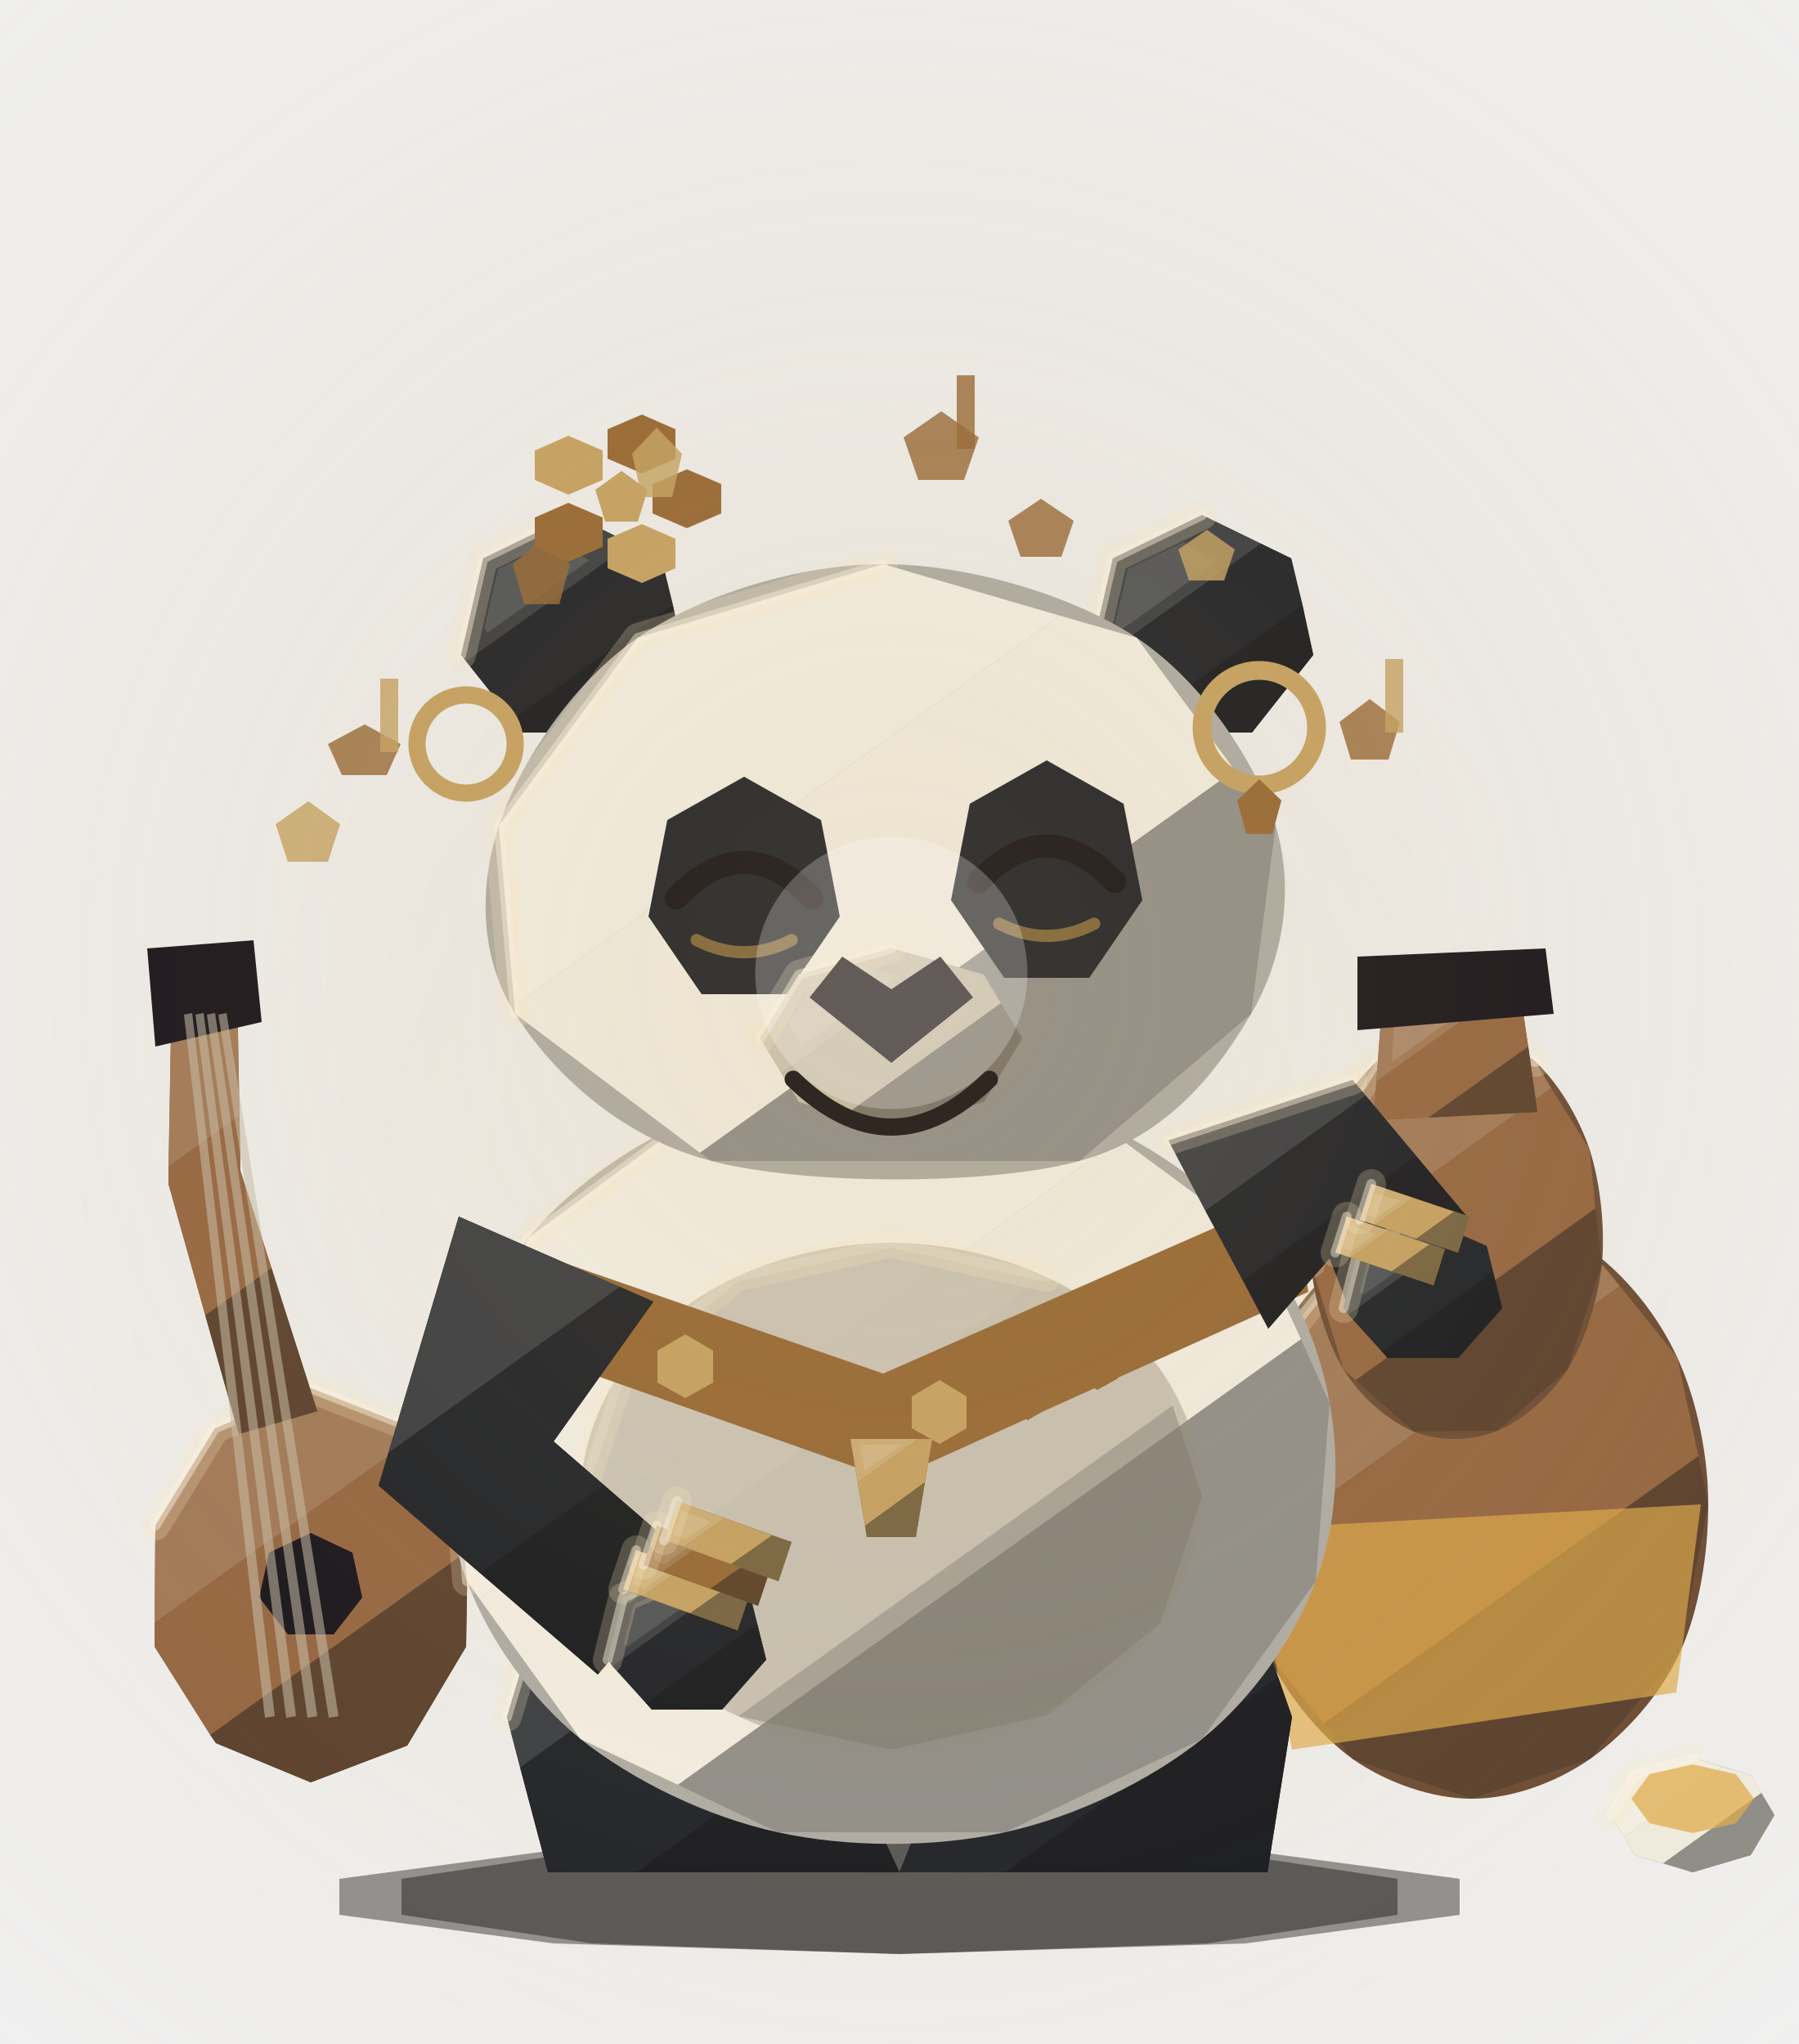
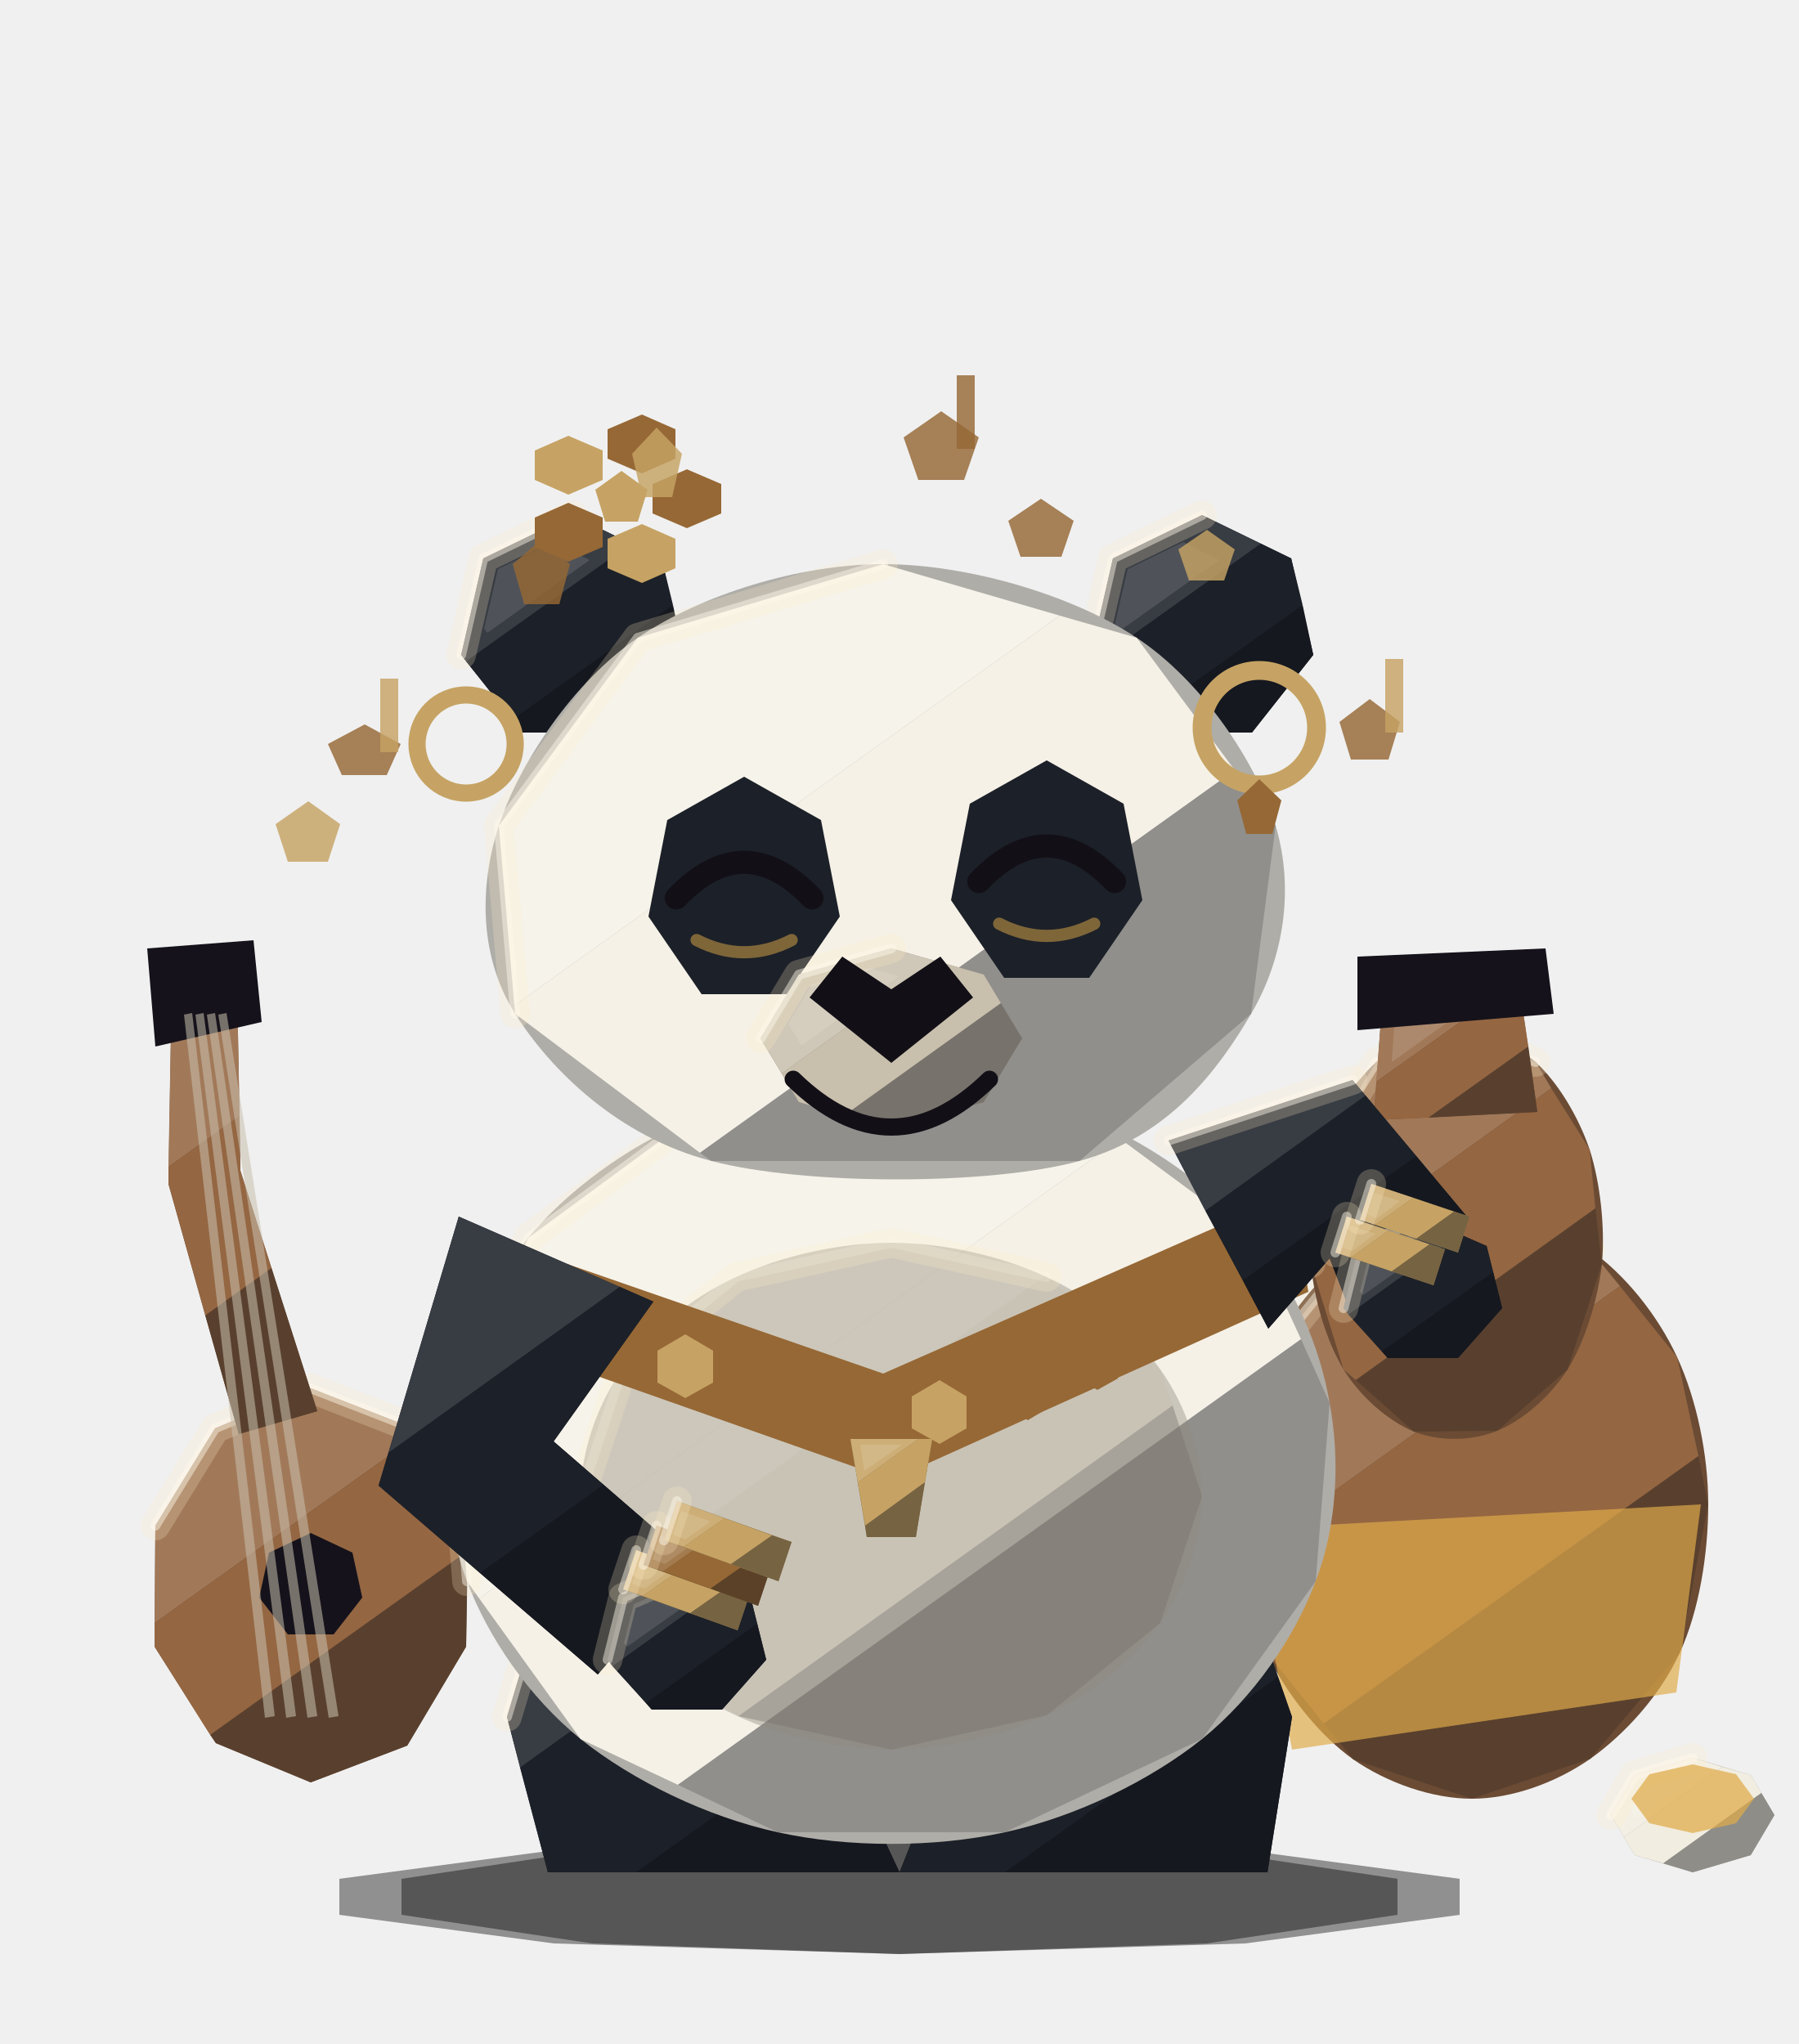
<svg xmlns="http://www.w3.org/2000/svg" viewBox="0 0 220 250" width="220" height="250" preserveAspectRatio="xMidYMid meet" role="img" aria-labelledby="title-faceted-panda-resting-hi desc-faceted-panda-resting-hi" data-creature="panda" data-surface="faceted" data-state="resting" data-tier="2" data-detail="hi">
-   <defs>
-     <radialGradient id="ffpandaexport-faceted-panda-resting-higfeecc6">
-       <stop offset="0" stop-color="#feecc6" stop-opacity=".9" />
-       <stop offset="1" stop-color="#feecc6" stop-opacity="0" />
-     </radialGradient>
-     <radialGradient id="ffpandaexport-faceted-panda-resting-higc6a364">
-       <stop offset="0" stop-color="#c6a364" stop-opacity=".9" />
-       <stop offset="1" stop-color="#c6a364" stop-opacity="0" />
-     </radialGradient>
-   </defs>
-   <ellipse cx="110" cy="152" rx="108" ry="120" fill="url(#ffpandaexport-faceted-panda-resting-higfeecc6)" opacity="0.081" />
  <g id="ffpandaexport-faceted-panda-resting-hi-back" data-creature="panda" data-group="back" data-surface="faceted">
    <path d="M110.0,225.0 L147.6,226.3 L170.9,229.8 L170.9,234.2 L147.6,237.7 L110.0,239.0 L72.4,237.7 L49.1,234.2 L49.1,229.8 L72.4,226.3 Z" fill="rgba(0,0,0,0.40)" opacity="1" />
    <path d="M38.0,169.8 L49.8,174.4 L57.2,186.5 L57.0,201.4 L49.8,213.5 L38.0,218.0 L26.4,213.2 L18.9,201.4 L19.0,186.6 L26.3,174.7 Z" fill="#6b4b34" opacity="1" />
    <path d="M38.0,169.8 L49.8,174.4 L50.7,175.8 L18.9,198.5 L19.0,186.6 L26.3,174.7 Z" fill="#a17959" opacity="1" />
    <path d="M50.7,175.8 L57.2,186.5 L57.2,189.7 L25.7,212.2 L18.9,201.4 L18.9,198.5 Z" fill="#946642" opacity="1" />
    <path d="M57.2,189.7 L57.0,201.4 L49.8,213.5 L38.0,218.0 L26.4,213.2 L25.7,212.2 Z" fill="#59402e" opacity="1" />
    <path d="M19.0,186.6 L26.3,174.7 L38.0,169.8 L49.8,174.4" fill="none" stroke="#feecc6" stroke-width="3.6" stroke-linecap="round" stroke-linejoin="round" opacity="0.23" />
    <path d="M19.0,186.6 L26.3,174.7 L38.0,169.8 L49.8,174.4" fill="none" stroke="#fff8eb" stroke-width="1.2" stroke-linecap="round" stroke-linejoin="round" opacity="0.46" />
    <path d="M38.0,187.5 L43.1,189.9 L44.3,195.4 L40.8,199.9 L35.2,199.9 L31.7,195.4 L32.9,189.9 Z" fill="#15121B" opacity="1" />
    <path d="M38.8,172.6 L29.4,143.2 L29.0,121.0 L21.0,121.0 L20.6,144.8 L29.2,175.4 Z" fill="#6b4b34" opacity="1" />
    <path d="M29.3,136.5 L29.0,121.0 L21.0,121.0 L20.6,142.7 Z" fill="#a17959" opacity="1" />
    <path d="M33.2,155.1 L29.4,143.2 L29.3,136.5 L20.6,142.7 L20.6,144.8 L25.1,160.9 Z" fill="#946642" opacity="1" />
    <path d="M38.8,172.6 L33.2,155.1 L25.1,160.9 L29.2,175.4 Z" fill="#59402e" opacity="1" />
    <path d="M29.0,121.0 L21.0,121.0" fill="none" stroke="#feecc6" stroke-width="3.6" stroke-linecap="round" stroke-linejoin="round" opacity="0.23" />
    <path d="M29.0,121.0 L21.0,121.0" fill="none" stroke="#fff8eb" stroke-width="1.2" stroke-linecap="round" stroke-linejoin="round" opacity="0.46" />
    <path d="M18.0,116.0 L31.0,115.0 L32.0,125.0 L19.0,128.0 Z" fill="#15121B" opacity="1" />
    <path d="M33.6,209.9 L23.5,123.9 L22.5,124.1 L32.4,210.1 Z" fill="#c8bfad" opacity="0.55" />
    <path d="M36.2,209.9 L24.9,123.9 L23.9,124.1 L35.0,210.1 Z" fill="#c8bfad" opacity="0.55" />
    <path d="M38.8,209.9 L26.3,123.9 L25.3,124.1 L37.6,210.1 Z" fill="#c8bfad" opacity="0.55" />
    <path d="M41.4,209.9 L27.7,123.9 L26.7,124.1 L40.2,210.1 Z" fill="#c8bfad" opacity="0.55" />
    <path d="M110.0,225.0 L152.3,226.3 L178.5,229.8 L178.5,234.2 L152.3,237.7 L110.0,239.0 L67.7,237.7 L41.5,234.2 L41.5,229.8 L67.7,226.3 Z" fill="rgba(0,0,0,0.40)" opacity="1" />
  </g>
  <g id="ffpandaexport-faceted-panda-resting-hi-lower" data-creature="panda" data-group="lower" data-surface="faceted">
    <path d="M180.0,148.2 C184.8,148.2 190.3,149.9 194.5,152.9 C198.7,155.9 202.7,160.8 205.1,166.0 C207.5,171.2 208.9,178.0 208.9,184.0 C208.9,190.0 207.8,197.0 205.4,202.2 C203.0,207.4 198.7,212.1 194.5,215.1 C190.2,218.1 184.8,220.0 180.0,220.0 C175.2,220.0 169.7,218.1 165.5,215.2 C161.3,212.2 157.3,207.2 154.8,202.0 C152.4,196.8 150.8,190.0 150.8,184.0 C150.8,178.0 152.5,171.2 155.0,166.1 C157.4,160.9 161.4,156.0 165.6,153.0 C169.7,150.0 175.2,148.2 180.0,148.2 Z" fill="#6b4b34" opacity="1" />
    <path d="M180.0,148.2 L194.5,152.9 L198.1,157.3 L152.2,190.2 L150.8,184.0 L155.0,166.1 L165.6,153.0 Z" fill="#a17959" opacity="1" />
    <path d="M198.1,157.3 L205.1,166.0 L207.7,178.1 L161.9,210.8 L154.8,202.0 L152.2,190.2 Z" fill="#946642" opacity="1" />
    <path d="M207.7,178.1 L208.9,184.0 L205.4,202.2 L194.5,215.1 L180.0,220.0 L165.5,215.2 L161.9,210.8 Z" fill="#59402e" opacity="1" />
    <path d="M150.8,184.0 L155.0,166.1 L165.6,153.0 L180.0,148.2 L194.5,152.9" fill="none" stroke="#feecc6" stroke-width="3.6" stroke-linecap="round" stroke-linejoin="round" opacity="0.23" />
    <path d="M150.8,184.0 L155.0,166.1 L165.6,153.0 L180.0,148.2 L194.5,152.9" fill="none" stroke="#fff8eb" stroke-width="1.2" stroke-linecap="round" stroke-linejoin="round" opacity="0.46" />
    <path d="M178.0,126.0 C181.2,126.0 185.0,127.5 187.8,129.9 C190.5,132.4 193.0,136.5 194.4,140.6 C195.7,144.7 196.3,150.1 195.9,154.6 C195.4,159.0 193.8,164.1 191.7,167.5 C189.5,170.9 186.2,173.7 183.1,175.0 C179.9,176.3 176.0,176.3 172.9,175.1 C169.8,173.8 166.4,170.9 164.3,167.5 C162.2,164.0 160.7,159.0 160.3,154.5 C159.8,150.1 160.3,144.7 161.6,140.6 C163.0,136.5 165.5,132.4 168.3,129.9 C171.0,127.5 174.8,126.0 178.0,126.0 Z" fill="#6b4b34" opacity="1" />
    <path d="M178.0,126.0 L187.8,129.9 L189.7,133.1 L160.3,154.2 L161.6,140.6 L168.3,129.9 Z" fill="#a17959" opacity="1" />
    <path d="M189.7,133.1 L194.4,140.6 L195.1,147.8 L165.8,168.8 L164.3,167.5 L160.3,154.5 L160.3,154.2 Z" fill="#946642" opacity="1" />
    <path d="M195.1,147.8 L195.9,154.6 L191.7,167.5 L183.1,175.0 L172.9,175.1 L165.8,168.8 Z" fill="#59402e" opacity="1" />
    <path d="M160.3,154.5 L161.6,140.6 L168.3,129.9 L178.0,126.0 L187.8,129.9" fill="none" stroke="#feecc6" stroke-width="3.6" stroke-linecap="round" stroke-linejoin="round" opacity="0.23" />
    <path d="M160.3,154.5 L161.6,140.6 L168.3,129.9 L178.0,126.0 L187.8,129.9" fill="none" stroke="#fff8eb" stroke-width="1.2" stroke-linecap="round" stroke-linejoin="round" opacity="0.46" />
    <path d="M169.0,123.0 L186.0,122.0 L188.0,136.0 L168.0,137.0 Z" fill="#6b4b34" opacity="1" />
    <path d="M169.0,123.0 L182.5,122.2 L168.3,132.3 Z" fill="#a17959" opacity="1" />
    <path d="M182.5,122.2 L186.0,122.0 L186.9,128.0 L174.7,136.7 L168.0,137.0 L168.3,132.3 Z" fill="#946642" opacity="1" />
    <path d="M186.9,128.0 L188.0,136.0 L174.7,136.7 Z" fill="#59402e" opacity="1" />
    <path d="M170.6,124.1 L179.0,123.6 L170.2,129.9 Z" fill="#FFFFFF" opacity="0.12" />
    <path d="M166.0,117.0 L189.0,116.0 L190.0,124.0 L166.0,126.0 Z" fill="#15121B" opacity="1" />
    <path d="M162.4,143.1 L146.0,157.0 L144.1,180.8 L147.9,181.2 L150.0,159.0 L165.6,146.9 Z" fill="#966835" opacity="1" />
    <path d="M153.0,187.0 L208.0,184.0 L205.0,207.0 L158.0,214.0 Z" fill="#e0ac4a" opacity="0.68" />
    <path d="M207.0,215.0 L214.1,217.1 L217.0,222.0 L214.1,226.9 L207.0,229.0 L199.9,226.9 L197.0,222.0 L199.9,217.1 Z" fill="#acaaa3" opacity="1" />
    <path d="M207.0,215.0 L210.6,216.1 L198.6,224.7 L197.0,222.0 L199.9,217.1 Z" fill="#f3efe4" opacity="1" />
    <path d="M210.6,216.1 L214.1,217.1 L215.4,219.3 L203.4,227.9 L199.9,226.9 L198.6,224.7 Z" fill="#f1ede0" opacity="1" />
    <path d="M215.4,219.3 L217.0,222.0 L214.1,226.9 L207.0,229.0 L203.4,227.9 Z" fill="#8e8d88" opacity="1" />
    <path d="M205.3,216.5 L207.6,217.2 L200.1,222.5 L199.1,220.8 L201.0,217.8 Z" fill="#FFFFFF" opacity="0.12" />
    <path d="M197.0,222.0 L199.9,217.1 L207.0,215.0" fill="none" stroke="#feecc6" stroke-width="3.6" stroke-linecap="round" stroke-linejoin="round" opacity="0.23" />
    <path d="M197.0,222.0 L199.9,217.1 L207.0,215.0" fill="none" stroke="#fff8eb" stroke-width="1.2" stroke-linecap="round" stroke-linejoin="round" opacity="0.46" />
    <path d="M207.0,215.8 L212.3,217.0 L214.5,220.0 L212.3,223.0 L207.0,224.2 L201.7,223.0 L199.5,220.0 L201.7,217.0 Z" fill="#e0ac4a" opacity="0.73" />
    <path d="M68.0,190.0 L101.0,188.0 L103.0,214.0 L110.0,229.0 L67.0,229.0 L62.0,210.0 Z" fill="#171a22" opacity="1" />
    <path d="M68.0,190.0 L101.0,188.0 L101.1,189.3 L63.6,216.2 L62.0,210.0 Z" fill="#383c43" opacity="1" />
    <path d="M101.1,189.3 L102.8,211.1 L77.8,229.0 L67.0,229.0 L63.6,216.2 Z" fill="#1c2028" opacity="1" />
    <path d="M102.8,211.1 L103.0,214.0 L110.0,229.0 L77.8,229.0 Z" fill="#15181f" opacity="1" />
    <path d="M62.0,210.0 L68.0,190.0 L101.0,188.0" fill="none" stroke="#feecc6" stroke-width="3.6" stroke-linecap="round" stroke-linejoin="round" opacity="0.23" />
    <path d="M62.0,210.0 L68.0,190.0 L101.0,188.0" fill="none" stroke="#fff8eb" stroke-width="1.2" stroke-linecap="round" stroke-linejoin="round" opacity="0.46" />
    <path d="M116.0,188.0 L151.0,190.0 L158.0,210.0 L155.0,229.0 L110.0,229.0 L116.0,214.0 Z" fill="#171a22" opacity="1" />
    <path d="M116.0,188.0 L145.7,189.7 L116.0,211.0 Z" fill="#383c43" opacity="1" />
    <path d="M145.7,189.7 L151.0,190.0 L156.3,205.1 L122.9,229.0 L110.0,229.0 L116.0,214.0 L116.0,211.0 Z" fill="#1c2028" opacity="1" />
    <path d="M156.3,205.1 L158.0,210.0 L155.0,229.0 L155.0,229.0 L122.9,229.0 Z" fill="#15181f" opacity="1" />
  </g>
  <g id="ffpandaexport-faceted-panda-resting-hi-body" data-creature="panda" data-group="body" data-surface="faceted">
    <path d="M109.0,132.0 C117.4,132.0 126.7,133.9 134.1,137.2 C141.5,140.4 148.7,145.7 153.4,151.4 C158.2,157.2 161.4,164.6 162.6,171.6 C163.9,178.6 163.5,186.6 160.9,193.4 C158.3,200.3 153.3,207.6 147.0,212.7 C140.6,217.8 131.6,222.2 122.9,224.1 C114.3,226.0 103.7,226.0 95.1,224.1 C86.4,222.2 77.4,217.8 71.0,212.7 C64.7,207.6 59.7,200.3 57.1,193.4 C54.5,186.6 54.1,178.6 55.4,171.6 C56.6,164.6 59.8,157.2 64.6,151.4 C69.3,145.7 76.5,140.4 83.9,137.2 C91.3,133.9 100.6,132.0 109.0,132.0 Z" fill="#afada8" opacity="1" />
    <path d="M109.0,132.0 L134.1,137.2 L137.0,139.3 L58.6,195.5 L57.1,193.4 L55.4,171.6 L64.6,151.4 L83.9,137.2 Z" fill="#f6f3ea" opacity="1" />
    <path d="M137.0,139.3 L153.4,151.4 L159.1,163.8 L82.9,218.3 L71.0,212.7 L58.6,195.5 Z" fill="#f5f1e7" opacity="1" />
    <path d="M159.1,163.8 L162.6,171.6 L160.9,193.4 L147.0,212.7 L147.0,212.7 L122.9,224.1 L95.1,224.1 L82.9,218.3 Z" fill="#908f8c" opacity="1" />
    <path d="M57.1,193.4 L55.4,171.6 L64.6,151.4 L83.9,137.2 L109.0,132.0 L134.1,137.2" fill="none" stroke="#feecc6" stroke-width="3.6" stroke-linecap="round" stroke-linejoin="round" opacity="0.23" />
    <path d="M57.1,193.4 L55.4,171.6 L64.6,151.4 L83.9,137.2 L109.0,132.0 L134.1,137.2" fill="none" stroke="#fff8eb" stroke-width="1.2" stroke-linecap="round" stroke-linejoin="round" opacity="0.46" />
    <path d="M109.0,152.0 C115.3,152.0 122.5,153.6 128.0,156.2 C133.5,158.7 138.7,163.0 141.9,167.5 C145.1,172.0 147.0,177.8 147.0,183.0 C147.0,188.2 145.1,194.0 141.9,198.5 C138.7,203.0 133.5,207.3 128.0,209.8 C122.5,212.4 115.3,214.0 109.0,214.0 C102.7,214.0 95.5,212.4 90.0,209.8 C84.5,207.3 79.3,203.0 76.1,198.5 C72.9,194.0 71.0,188.2 71.0,183.0 C71.0,177.8 72.9,172.0 76.1,167.5 C79.3,163.0 84.5,158.7 90.0,156.2 C95.5,153.6 102.7,152.0 109.0,152.0 Z" fill="#8f8a7f" opacity="0.42" />
    <path d="M109.0,152.0 L127.7,156.1 L74.6,194.1 L71.0,183.0 L76.1,167.5 L90.0,156.2 Z" fill="#cfc7b7" opacity="0.42" />
    <path d="M127.7,156.1 L128.0,156.2 L141.9,167.5 L143.4,171.9 L90.3,209.9 L90.0,209.8 L76.1,198.5 L74.6,194.1 Z" fill="#c8bfad" opacity="0.42" />
    <path d="M143.4,171.9 L147.0,183.0 L141.9,198.5 L128.0,209.8 L109.0,214.0 L90.3,209.9 Z" fill="#77726b" opacity="0.42" />
    <path d="M71.0,183.0 L76.1,167.5 L90.0,156.2 L109.0,152.0 L128.0,156.2" fill="none" stroke="#feecc6" stroke-width="3.6" stroke-linecap="round" stroke-linejoin="round" opacity="0.23" />
    <path d="M71.0,183.0 L76.1,167.5 L90.0,156.2 L109.0,152.0 L128.0,156.2" fill="none" stroke="#fff8eb" stroke-width="1.2" stroke-linecap="round" stroke-linejoin="round" opacity="0.19" />
    <path d="M59,151 L108,168 L158,146 L160,158 L109,181 L58,163 Z" fill="#966835" />
    <path d="M56.1,148.8 L46.3,181.7 L73.1,204.8 L84.9,191.2 L67.7,176.3 L79.9,159.2 Z" fill="#171a22" opacity="1" />
    <path d="M56.1,148.8 L47.5,177.7 L75.8,157.4 Z" fill="#383c43" opacity="1" />
    <path d="M47.5,177.7 L46.3,181.7 L58.7,192.4 L73.8,181.6 L67.7,176.3 L79.9,159.2 L75.8,157.4 Z" fill="#1c2028" opacity="1" />
    <path d="M58.7,192.4 L73.1,204.8 L84.9,191.2 L73.8,181.6 Z" fill="#15181f" opacity="1" />
    <path d="M84.0,192.0 L91.8,195.4 L93.7,203.0 L88.3,209.1 L79.7,209.1 L74.3,203.0 L76.2,195.4 Z" fill="#171a22" opacity="1" />
    <path d="M84.0,192.0 L88.6,194.0 L74.9,203.8 L74.3,203.0 L76.2,195.4 Z" fill="#383c43" opacity="1" />
    <path d="M88.6,194.0 L91.8,195.4 L92.6,198.6 L79.0,208.3 L74.9,203.8 Z" fill="#1c2028" opacity="1" />
    <path d="M92.6,198.6 L93.7,203.0 L88.3,209.1 L79.7,209.1 L79.0,208.3 Z" fill="#15181f" opacity="1" />
    <path d="M82.3,194.1 L85.2,195.4 L76.7,201.4 L76.3,201.0 L77.5,196.2 Z" fill="#FFFFFF" opacity="0.12" />
    <path d="M74.3,203.0 L76.2,195.4 L84.0,192.0" fill="none" stroke="#feecc6" stroke-width="3.6" stroke-linecap="round" stroke-linejoin="round" opacity="0.23" />
    <path d="M74.3,203.0 L76.2,195.4 L84.0,192.0" fill="none" stroke="#fff8eb" stroke-width="1.2" stroke-linecap="round" stroke-linejoin="round" opacity="0.46" />
    <path d="M155.1,162.5 L162.6,153.9 L164.7,159.3 L179.3,148.7 L165.4,132.1 L142.9,139.5 Z" fill="#171a22" opacity="1" />
    <path d="M167.0,134.0 L165.4,132.1 L142.9,139.5 L147.4,148.1 Z" fill="#383c43" opacity="1" />
    <path d="M173.2,141.4 L167.0,134.0 L147.4,148.1 L152.0,156.6 Z" fill="#1c2028" opacity="1" />
    <path d="M155.1,162.5 L162.6,153.9 L164.7,159.3 L179.3,148.7 L173.2,141.4 L152.0,156.6 Z" fill="#15181f" opacity="1" />
    <path d="M165.4,132.1 L142.9,139.5" fill="none" stroke="#feecc6" stroke-width="3.6" stroke-linecap="round" stroke-linejoin="round" opacity="0.23" />
    <path d="M165.4,132.1 L142.9,139.5" fill="none" stroke="#fff8eb" stroke-width="1.2" stroke-linecap="round" stroke-linejoin="round" opacity="0.46" />
    <path d="M174.0,149.0 L181.8,152.4 L183.7,160.0 L178.3,166.1 L169.7,166.1 L164.3,160.0 L166.2,152.4 Z" fill="#171a22" opacity="1" />
    <path d="M174.0,149.0 L178.6,151.0 L164.9,160.8 L164.3,160.0 L166.2,152.4 Z" fill="#383c43" opacity="1" />
    <path d="M178.6,151.0 L181.8,152.4 L182.6,155.6 L169.0,165.3 L164.9,160.8 Z" fill="#1c2028" opacity="1" />
    <path d="M182.6,155.6 L183.7,160.0 L178.3,166.1 L169.7,166.1 L169.0,165.3 Z" fill="#15181f" opacity="1" />
    <path d="M172.3,151.1 L175.2,152.4 L166.7,158.4 L166.3,158.0 L167.5,153.2 Z" fill="#FFFFFF" opacity="0.12" />
    <path d="M164.3,160.0 L166.2,152.4 L174.0,149.0" fill="none" stroke="#feecc6" stroke-width="3.6" stroke-linecap="round" stroke-linejoin="round" opacity="0.23" />
    <path d="M164.3,160.0 L166.2,152.4 L174.0,149.0" fill="none" stroke="#fff8eb" stroke-width="1.2" stroke-linecap="round" stroke-linejoin="round" opacity="0.46" />
    <path d="M76.2,194.4 L90.2,199.4 L91.8,194.6 L77.8,189.6 Z" fill="#8e764c" opacity="1" />
    <path d="M76.2,194.4 L78.6,195.2 L83.6,191.7 L77.8,189.6 Z" fill="#cdae77" opacity="1" />
    <path d="M78.6,195.2 L84.4,197.3 L89.4,193.8 L83.6,191.7 Z" fill="#c6a364" opacity="1" />
    <path d="M84.4,197.3 L90.2,199.4 L91.8,194.6 L89.4,193.8 Z" fill="#766342" opacity="1" />
    <path d="M77.3,193.7 L78.8,194.3 L81.9,192.1 L78.3,190.8 Z" fill="#FFFFFF" opacity="0.12" />
    <path d="M77.8,189.6 L76.2,194.4" fill="none" stroke="#feecc6" stroke-width="3.6" stroke-linecap="round" stroke-linejoin="round" opacity="0.23" />
    <path d="M77.8,189.6 L76.2,194.4" fill="none" stroke="#fff8eb" stroke-width="1.2" stroke-linecap="round" stroke-linejoin="round" opacity="0.46" />
    <path d="M78.7,191.4 L92.7,196.4 L94.3,191.6 L80.3,186.6 Z" fill="#6c4d2b" opacity="1" />
    <path d="M78.7,191.4 L81.1,192.2 L86.1,188.7 L80.3,186.6 Z" fill="#a37b4e" opacity="1" />
    <path d="M81.1,192.2 L86.9,194.3 L91.9,190.8 L86.1,188.7 Z" fill="#966835" opacity="1" />
    <path d="M86.9,194.3 L92.7,196.4 L94.3,191.6 L91.9,190.8 Z" fill="#5a4127" opacity="1" />
    <path d="M79.8,190.7 L81.3,191.3 L84.4,189.1 L80.8,187.8 Z" fill="#FFFFFF" opacity="0.12" />
    <path d="M80.3,186.6 L78.7,191.4" fill="none" stroke="#feecc6" stroke-width="3.6" stroke-linecap="round" stroke-linejoin="round" opacity="0.23" />
    <path d="M80.3,186.6 L78.7,191.4" fill="none" stroke="#fff8eb" stroke-width="1.2" stroke-linecap="round" stroke-linejoin="round" opacity="0.46" />
    <path d="M81.2,188.4 L95.2,193.4 L96.8,188.6 L82.8,183.6 Z" fill="#8e764c" opacity="1" />
    <path d="M81.2,188.4 L83.6,189.2 L88.6,185.7 L82.8,183.6 Z" fill="#cdae77" opacity="1" />
    <path d="M83.6,189.2 L89.4,191.3 L94.4,187.8 L88.6,185.7 Z" fill="#c6a364" opacity="1" />
    <path d="M89.4,191.3 L95.2,193.4 L96.8,188.6 L94.4,187.8 Z" fill="#766342" opacity="1" />
    <path d="M82.3,187.7 L83.8,188.3 L86.9,186.1 L83.3,184.8 Z" fill="#FFFFFF" opacity="0.12" />
    <path d="M82.8,183.6 L81.2,188.4" fill="none" stroke="#feecc6" stroke-width="3.6" stroke-linecap="round" stroke-linejoin="round" opacity="0.23" />
    <path d="M82.8,183.6 L81.2,188.4" fill="none" stroke="#fff8eb" stroke-width="1.2" stroke-linecap="round" stroke-linejoin="round" opacity="0.46" />
    <path d="M163.3,153.2 L175.3,157.2 L176.7,152.8 L164.7,148.8 Z" fill="#8e764c" opacity="1" />
    <path d="M163.3,153.2 L165.2,153.8 L169.8,150.5 L164.7,148.8 Z" fill="#cdae77" opacity="1" />
    <path d="M165.2,153.8 L170.2,155.5 L174.8,152.2 L169.8,150.5 Z" fill="#c6a364" opacity="1" />
    <path d="M170.2,155.5 L175.3,157.2 L176.7,152.8 L174.8,152.2 Z" fill="#766342" opacity="1" />
    <path d="M164.2,152.6 L165.4,153.0 L168.2,150.9 L165.1,149.9 Z" fill="#FFFFFF" opacity="0.12" />
    <path d="M164.7,148.8 L163.3,153.2" fill="none" stroke="#feecc6" stroke-width="3.6" stroke-linecap="round" stroke-linejoin="round" opacity="0.23" />
    <path d="M164.7,148.8 L163.3,153.2" fill="none" stroke="#fff8eb" stroke-width="1.2" stroke-linecap="round" stroke-linejoin="round" opacity="0.46" />
    <path d="M166.3,149.2 L178.3,153.2 L179.7,148.8 L167.7,144.8 Z" fill="#8e764c" opacity="1" />
    <path d="M166.3,149.2 L168.2,149.8 L172.8,146.5 L167.7,144.8 Z" fill="#cdae77" opacity="1" />
    <path d="M168.2,149.8 L173.2,151.5 L177.8,148.2 L172.8,146.5 Z" fill="#c6a364" opacity="1" />
    <path d="M173.2,151.5 L178.3,153.2 L179.7,148.8 L177.8,148.2 Z" fill="#766342" opacity="1" />
    <path d="M167.2,148.6 L168.4,149.0 L171.2,146.9 L168.1,145.9 Z" fill="#FFFFFF" opacity="0.12" />
    <path d="M167.7,144.8 L166.3,149.2" fill="none" stroke="#feecc6" stroke-width="3.6" stroke-linecap="round" stroke-linejoin="round" opacity="0.23" />
    <path d="M167.7,144.8 L166.3,149.2" fill="none" stroke="#fff8eb" stroke-width="1.2" stroke-linecap="round" stroke-linejoin="round" opacity="0.46" />
    <path d="M83.8,163.2 L87.2,165.2 L87.2,169.1 L83.8,171.0 L80.4,169.1 L80.4,165.2 Z" fill="#c6a364" opacity="1" />
    <path d="M92.3,167.9 L94.8,169.3 L94.8,172.2 L92.3,173.7 L89.8,172.2 L89.8,169.3 Z" fill="#966835" opacity="1" />
    <path d="M103.1,169.8 L105.7,171.3 L105.7,174.2 L103.1,175.6 L100.6,174.2 L100.6,171.3 Z" fill="#966835" opacity="1" />
    <path d="M114.9,168.8 L118.2,170.8 L118.2,174.7 L114.9,176.6 L111.5,174.7 L111.5,170.8 Z" fill="#c6a364" opacity="1" />
    <path d="M125.7,167.9 L128.2,169.3 L128.2,172.2 L125.7,173.7 L123.2,172.2 L123.2,169.3 Z" fill="#966835" opacity="1" />
    <path d="M134.2,164.2 L136.7,165.7 L136.7,168.6 L134.2,170.0 L131.7,168.6 L131.7,165.7 Z" fill="#966835" opacity="1" />
    <path d="M104.0,176.0 L114.0,176.0 L112.0,188.0 L106.0,188.0 Z" fill="#8e764c" opacity="1" />
    <path d="M104.0,176.0 L112.3,176.0 L104.9,181.3 Z" fill="#cdae77" opacity="1" />
    <path d="M112.3,176.0 L114.0,176.0 L113.1,181.3 L105.8,186.6 L104.9,181.3 Z" fill="#c6a364" opacity="1" />
    <path d="M113.1,181.3 L112.0,188.0 L106.0,188.0 L105.8,186.6 Z" fill="#766342" opacity="1" />
    <path d="M105.2,176.7 L110.3,176.7 L105.7,179.9 Z" fill="#FFFFFF" opacity="0.12" />
  </g>
  <g id="ffpandaexport-faceted-panda-resting-hi-head" data-creature="panda" data-group="head" data-surface="faceted">
    <path d="M70.0,63.0 L80.9,68.3 L83.6,80.1 L76.1,89.6 L63.9,89.6 L56.4,80.1 L59.1,68.3 Z" fill="#171a22" opacity="1" />
    <path d="M70.0,63.0 L77.2,66.5 L57.0,80.9 L56.4,80.1 L59.1,68.3 Z" fill="#383c43" opacity="1" />
    <path d="M77.2,66.5 L80.9,68.3 L82.3,74.0 L62.7,88.0 L57.0,80.9 Z" fill="#1c2028" opacity="1" />
    <path d="M82.3,74.0 L83.6,80.1 L76.1,89.6 L63.9,89.6 L62.7,88.0 Z" fill="#15181f" opacity="1" />
    <path d="M67.7,66.3 L72.1,68.5 L59.6,77.4 L59.2,76.9 L60.9,69.6 Z" fill="#FFFFFF" opacity="0.12" />
    <path d="M56.4,80.1 L59.1,68.3 L70.0,63.0" fill="none" stroke="#feecc6" stroke-width="3.6" stroke-linecap="round" stroke-linejoin="round" opacity="0.23" />
    <path d="M56.4,80.1 L59.1,68.3 L70.0,63.0" fill="none" stroke="#fff8eb" stroke-width="1.2" stroke-linecap="round" stroke-linejoin="round" opacity="0.46" />
    <path d="M147.0,63.0 L157.9,68.3 L160.6,80.1 L153.1,89.6 L140.9,89.6 L133.4,80.1 L136.1,68.3 Z" fill="#171a22" opacity="1" />
    <path d="M147.0,63.0 L154.2,66.5 L134.0,80.9 L133.4,80.1 L136.1,68.3 Z" fill="#383c43" opacity="1" />
    <path d="M154.2,66.5 L157.9,68.3 L159.3,74.0 L139.7,88.0 L134.0,80.9 Z" fill="#1c2028" opacity="1" />
    <path d="M159.3,74.0 L160.6,80.1 L153.1,89.6 L140.9,89.6 L139.7,88.0 Z" fill="#15181f" opacity="1" />
    <path d="M144.7,66.3 L149.1,68.5 L136.6,77.4 L136.2,76.9 L137.9,69.6 Z" fill="#FFFFFF" opacity="0.12" />
    <path d="M133.4,80.1 L136.1,68.3 L147.0,63.0" fill="none" stroke="#feecc6" stroke-width="3.6" stroke-linecap="round" stroke-linejoin="round" opacity="0.23" />
    <path d="M133.4,80.1 L136.1,68.3 L147.0,63.0" fill="none" stroke="#fff8eb" stroke-width="1.2" stroke-linecap="round" stroke-linejoin="round" opacity="0.46" />
    <path d="M61.0,101.0 C63.5,93.3 70.2,83.3 78.0,78.0 C85.8,72.7 97.8,69.0 108.0,69.0 C118.2,69.0 131.0,72.7 139.0,78.0 C147.0,83.3 153.7,93.3 156.0,101.0 C158.3,108.7 157.0,117.2 153.0,124.0 C149.0,130.8 143.0,139.0 132.0,142.0 C121.0,145.0 98.5,145.0 87.0,142.0 C75.5,139.0 67.3,130.8 63.0,124.0 C58.7,117.2 58.5,108.7 61.0,101.0 Z" fill="#afada8" opacity="1" />
    <path d="M61.0,101.0 L78.0,78.0 L108.0,69.0 L129.6,75.3 L62.9,123.0 Z" fill="#f6f3ea" opacity="1" />
    <path d="M129.6,75.3 L139.0,78.0 L151.0,94.2 L85.6,141.0 L63.0,124.0 L62.9,123.0 Z" fill="#f5f1e7" opacity="1" />
    <path d="M151.0,94.2 L156.0,101.0 L153.0,124.0 L132.0,142.0 L87.0,142.0 L85.6,141.0 Z" fill="#908f8c" opacity="1" />
    <path d="M63.0,124.0 L61.0,101.0 L78.0,78.0 L108.0,69.0" fill="none" stroke="#feecc6" stroke-width="3.6" stroke-linecap="round" stroke-linejoin="round" opacity="0.23" />
    <path d="M63.0,124.0 L61.0,101.0 L78.0,78.0 L108.0,69.0" fill="none" stroke="#fff8eb" stroke-width="1.2" stroke-linecap="round" stroke-linejoin="round" opacity="0.46" />
    <path d="M91.0,95.0 L100.4,100.3 L102.7,112.1 L96.2,121.6 L85.8,121.6 L79.3,112.1 L81.6,100.3 Z" fill="#1c2028" opacity="1" />
    <path d="M128.0,93.0 L137.4,98.3 L139.7,110.1 L133.2,119.6 L122.8,119.6 L116.3,110.1 L118.6,98.3 Z" fill="#1c2028" opacity="1" />
    <path d="M109.0,116.0 L120.3,119.2 L125.0,127.0 L120.3,134.8 L109.0,138.0 L97.7,134.8 L93.0,127.0 L97.7,119.2 Z" fill="#8f8a7f" opacity="1" />
    <path d="M109.0,116.0 L114.7,117.6 L95.6,131.3 L93.0,127.0 L97.7,119.2 Z" fill="#cfc7b7" opacity="1" />
    <path d="M114.7,117.6 L120.3,119.2 L122.4,122.7 L103.3,136.4 L97.7,134.8 L95.6,131.3 Z" fill="#c8bfad" opacity="1" />
    <path d="M122.4,122.7 L125.0,127.0 L120.3,134.8 L109.0,138.0 L103.3,136.4 Z" fill="#77726b" opacity="1" />
    <path d="M106.3,118.4 L109.9,119.4 L98.0,127.9 L96.4,125.2 L99.3,120.4 Z" fill="#FFFFFF" opacity="0.12" />
    <path d="M93.0,127.0 L97.7,119.2 L109.0,116.0" fill="none" stroke="#feecc6" stroke-width="3.6" stroke-linecap="round" stroke-linejoin="round" opacity="0.23" />
    <path d="M93.0,127.0 L97.7,119.2 L109.0,116.0" fill="none" stroke="#fff8eb" stroke-width="1.2" stroke-linecap="round" stroke-linejoin="round" opacity="0.46" />
    <path d="M154,89 m-7,0 a7,7 0 1,0 14,0 a7,7 0 1,0 -14,0" fill="none" stroke="#c6a364" stroke-width="2.3" stroke-linecap="round" stroke-linejoin="round" />
    <path d="M57,91 m-6,0 a6,6 0 1,0 12,0 a6,6 0 1,0 -12,0" fill="none" stroke="#c6a364" stroke-width="2.1" stroke-linecap="round" stroke-linejoin="round" />
    <path d="M154.0,95.3 L156.7,97.9 L155.6,102.0 L152.4,102.0 L151.3,97.9 Z" fill="#966835" opacity="1" />
    <path d="M84.0,57.4 L88.2,59.2 L88.2,62.8 L84.0,64.6 L79.8,62.8 L79.8,59.2 Z" fill="#966835" opacity="1" />
    <path d="M78.5,64.1 L82.6,65.9 L82.6,69.5 L78.5,71.3 L74.3,69.5 L74.3,65.9 Z" fill="#c6a364" opacity="1" />
    <path d="M69.5,61.5 L73.7,63.3 L73.7,66.9 L69.5,68.7 L65.4,66.9 L65.4,63.3 Z" fill="#966835" opacity="1" />
    <path d="M69.5,53.3 L73.7,55.1 L73.7,58.7 L69.5,60.5 L65.4,58.7 L65.4,55.1 Z" fill="#c6a364" opacity="1" />
    <path d="M78.5,50.7 L82.6,52.5 L82.6,56.1 L78.5,57.9 L74.3,56.1 L74.3,52.5 Z" fill="#966835" opacity="1" />
    <path d="M76.0,57.6 L79.2,59.9 L78.0,63.8 L74.0,63.8 L72.8,59.9 Z" fill="#c6a364" opacity="1" />
  </g>
  <g id="ffpandaexport-faceted-panda-resting-hi-face" data-creature="panda" data-group="face" data-surface="faceted">
    <path d="M109,121 L115,117 L119,122 L109,130 L99,122 L103,117 Z" fill="#120F16" />
    <path d="M97,132 Q109,143.7 121,132" fill="none" stroke="#120F16" stroke-width="2.1" stroke-linecap="round" stroke-linejoin="round" />
    <path d="M82.7,109.83 Q91,101.115 99.3,109.83" fill="none" stroke="#120F16" stroke-width="2.822" stroke-linecap="round" stroke-linejoin="round" />
    <path d="M85.19,114.976 Q91,117.964 96.81,114.976" fill="none" stroke="#e0ac4a" stroke-width="1.494" stroke-linecap="round" stroke-linejoin="round" opacity="0.5" />
    <path d="M119.7,107.83 Q128,99.115 136.3,107.83" fill="none" stroke="#120F16" stroke-width="2.822" stroke-linecap="round" stroke-linejoin="round" />
    <path d="M122.19,112.976 Q128,115.964 133.81,112.976" fill="none" stroke="#e0ac4a" stroke-width="1.494" stroke-linecap="round" stroke-linejoin="round" opacity="0.5" />
  </g>
  <g id="ffpandaexport-faceted-panda-resting-hi-sig" data-creature="panda" data-group="sig" data-surface="faceted">
    <path d="M37.7,98.0 L41.6,100.8 L40.1,105.4 L35.2,105.4 L33.7,100.8 Z" fill="#c6a364" opacity="0.82" />
    <path d="M44.6,88.6 L49.0,91.0 L47.3,94.8 L41.8,94.8 L40.1,91.0 Z" fill="#966835" opacity="0.82" />
    <path d="M48.7,92.0 L48.7,83.0 L46.5,83.0 L46.5,92.0 Z" fill="#c6a364" opacity="0.81" />
    <path d="M66.2,66.0 L69.7,69.0 L68.4,73.9 L64.1,73.9 L62.7,69.0 Z" fill="#966835" opacity="0.82" />
    <path d="M80.3,52.3 L83.4,55.5 L82.2,60.8 L78.5,60.8 L77.3,55.5 Z" fill="#c6a364" opacity="0.82" />
    <path d="M115.1,50.3 L119.7,53.5 L117.9,58.7 L112.3,58.7 L110.5,53.5 Z" fill="#966835" opacity="0.82" />
    <path d="M119.2,54.9 L119.2,45.9 L117.0,45.9 L117.0,54.9 Z" fill="#966835" opacity="0.81" />
    <path d="M127.3,61.0 L131.3,63.7 L129.8,68.1 L124.8,68.1 L123.3,63.7 Z" fill="#966835" opacity="0.82" />
    <path d="M147.6,64.8 L151.0,67.2 L149.7,71.0 L145.4,71.0 L144.1,67.2 Z" fill="#c6a364" opacity="0.82" />
    <path d="M167.5,85.5 L171.2,88.3 L169.8,92.9 L165.2,92.9 L163.8,88.3 Z" fill="#966835" opacity="0.82" />
    <path d="M171.6,89.6 L171.6,80.6 L169.4,80.6 L169.4,89.6 Z" fill="#c6a364" opacity="0.81" />
-     <circle cx="109" cy="119" r="176.8" fill="url(#ffpandaexport-faceted-panda-resting-higc6a364)" opacity="0.20" />
-     <circle cx="109" cy="119" r="16.64" fill="#FFFFFF" opacity="0.24" />
  </g>
</svg>
